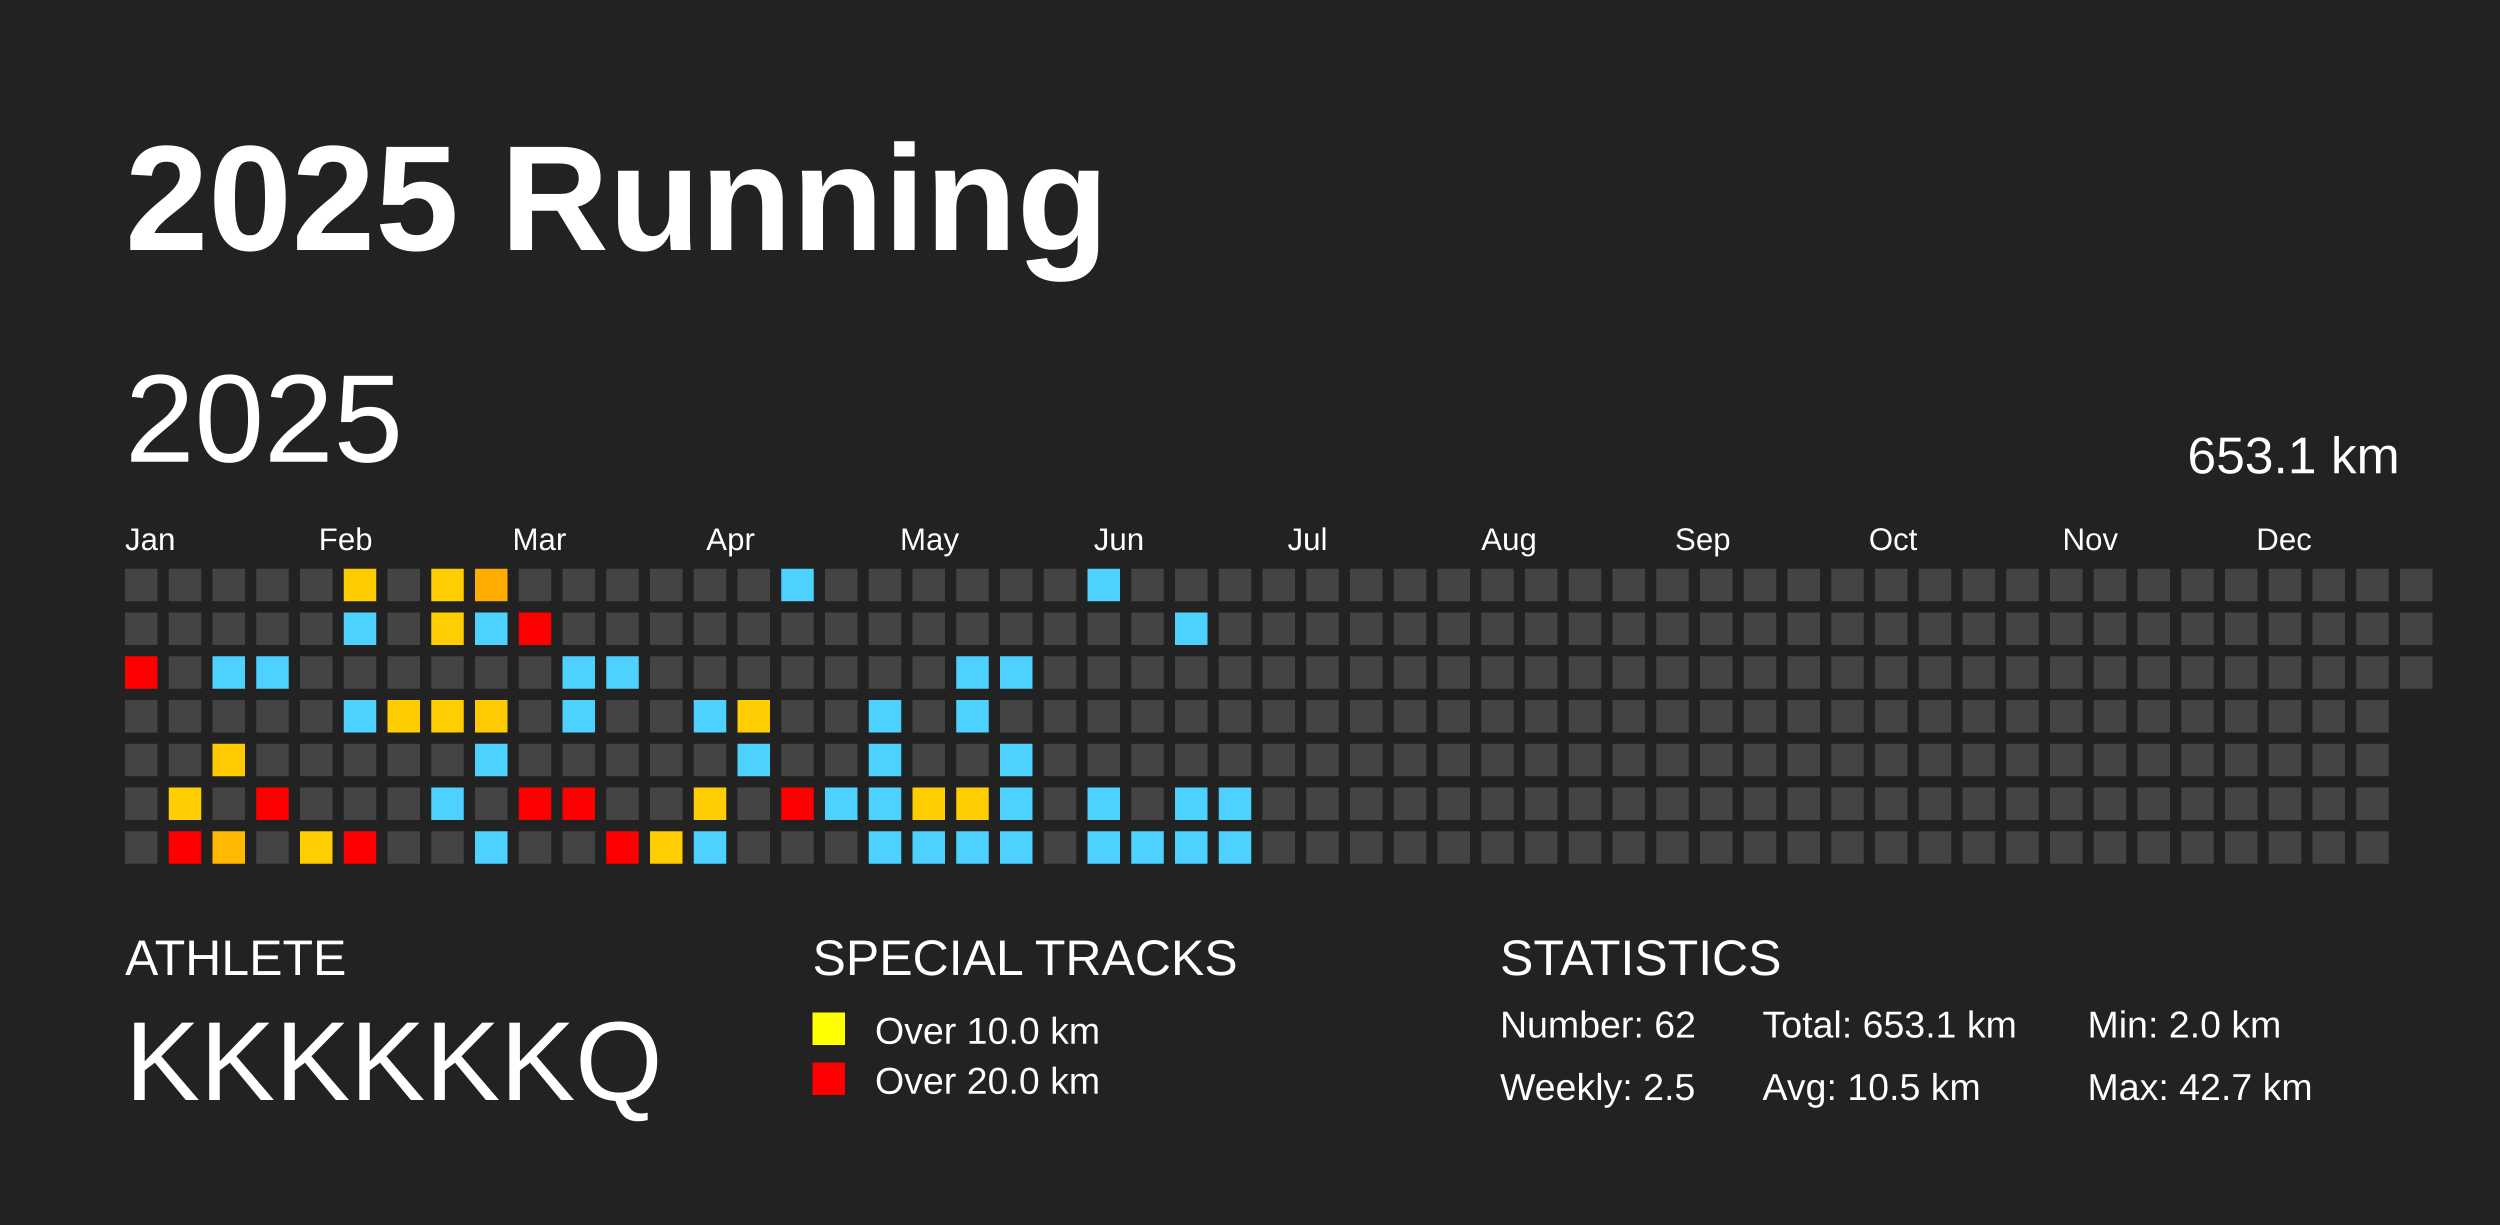
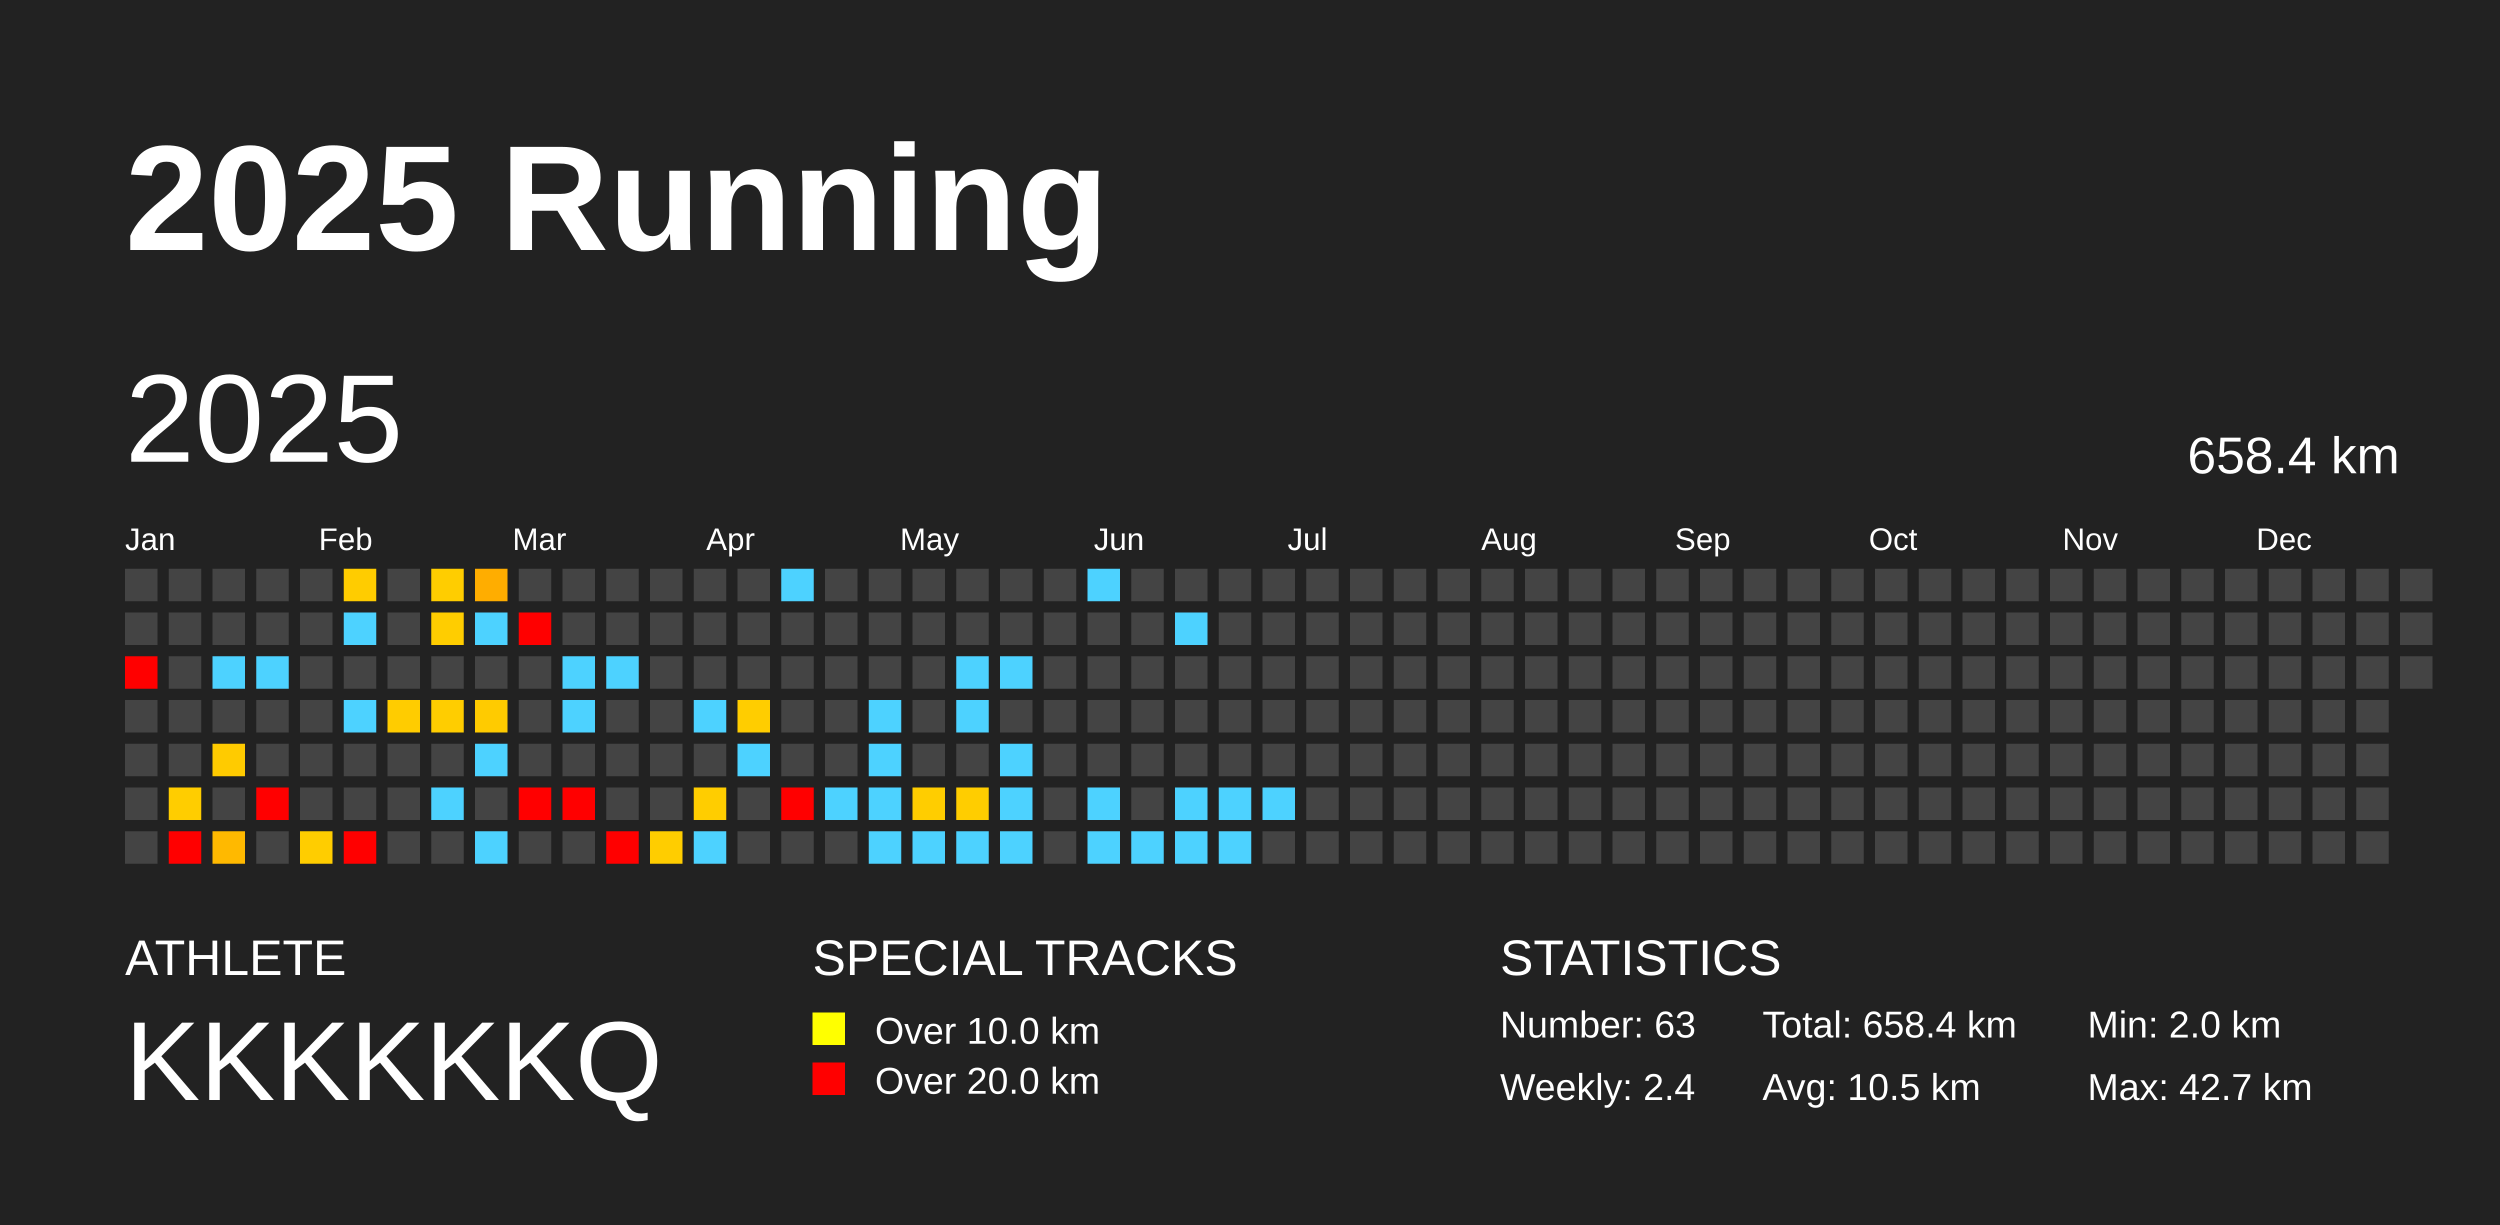
<svg xmlns="http://www.w3.org/2000/svg" baseProfile="full" height="98mm" version="1.1" viewBox="0,0,200,98" width="200mm">
  <defs />
  <rect fill="#222222" height="98" width="200" x="0" y="0" />
  <text fill="#FFFFFF" style="font-size:12px; font-family:Arial; font-weight:bold;" x="10" y="20">2025 Running</text>
  <text fill="#FFFFFF" style="font-size:4px; font-family:Arial" x="10" y="78">ATHLETE</text>
  <text fill="#FFFFFF" style="font-size:9px; font-family:Arial" x="10" y="88">KKKKKKQ</text>
  <text fill="#FFFFFF" style="font-size:4px; font-family:Arial" x="65" y="78">SPECIAL TRACKS</text>
  <rect fill="yellow" height="2.6" width="2.6" x="65" y="81" />
  <text fill="#FFFFFF" style="font-size:3px; font-family:Arial" x="70" y="83.5">Over 10.0 km</text>
  <rect fill="red" height="2.6" width="2.6" x="65" y="85" />
  <text fill="#FFFFFF" style="font-size:3px; font-family:Arial" x="70" y="87.5">Over 20.0 km</text>
  <text fill="#FFFFFF" style="font-size:4px; font-family:Arial" x="120" y="78">STATISTICS</text>
-   <text fill="#FFFFFF" style="font-size:3px; font-family:Arial" x="120" y="83">Number: 62</text>
-   <text fill="#FFFFFF" style="font-size:3px; font-family:Arial" x="120" y="88">Weekly: 2.5</text>
-   <text fill="#FFFFFF" style="font-size:3px; font-family:Arial" x="141" y="83">Total: 653.1 km</text>
+   <text fill="#FFFFFF" style="font-size:3px; font-family:Arial" x="120" y="83">Number: 63</text>
+   <text fill="#FFFFFF" style="font-size:3px; font-family:Arial" x="120" y="88">Weekly: 2.4</text>
+   <text fill="#FFFFFF" style="font-size:3px; font-family:Arial" x="141" y="83">Total: 658.4 km</text>
  <text fill="#FFFFFF" style="font-size:3px; font-family:Arial" x="141" y="88">Avg: 10.5 km</text>
  <text fill="#FFFFFF" style="font-size:3px; font-family:Arial" x="167" y="83">Min: 2.0 km</text>
  <text fill="#FFFFFF" style="font-size:3px; font-family:Arial" x="167" y="88">Max: 42.7 km</text>
  <text dominant-baseline="hanging" fill="#FFFFFF" style="font-size:10.0px; font-family:Arial;" x="10" y="30">2025</text>
-   <text dominant-baseline="hanging" fill="#FFFFFF" style="font-size:4.125px; font-family:Arial;" x="175" y="35">653.1 km</text>
+   <text dominant-baseline="hanging" fill="#FFFFFF" style="font-size:4.125px; font-family:Arial;" x="175" y="35">658.4 km</text>
  <text fill="#FFFFFF" style="font-size:2.5px; font-family:Arial" x="10.0" y="44">Jan</text>
  <text fill="#FFFFFF" style="font-size:2.5px; font-family:Arial" x="25.5" y="44">Feb</text>
  <text fill="#FFFFFF" style="font-size:2.5px; font-family:Arial" x="41.0" y="44">Mar</text>
  <text fill="#FFFFFF" style="font-size:2.5px; font-family:Arial" x="56.5" y="44">Apr</text>
  <text fill="#FFFFFF" style="font-size:2.5px; font-family:Arial" x="72.0" y="44">May</text>
  <text fill="#FFFFFF" style="font-size:2.5px; font-family:Arial" x="87.5" y="44">Jun</text>
  <text fill="#FFFFFF" style="font-size:2.5px; font-family:Arial" x="103.0" y="44">Jul</text>
  <text fill="#FFFFFF" style="font-size:2.5px; font-family:Arial" x="118.5" y="44">Aug</text>
  <text fill="#FFFFFF" style="font-size:2.5px; font-family:Arial" x="134.0" y="44">Sep</text>
  <text fill="#FFFFFF" style="font-size:2.5px; font-family:Arial" x="149.5" y="44">Oct</text>
  <text fill="#FFFFFF" style="font-size:2.5px; font-family:Arial" x="165.0" y="44">Nov</text>
  <text fill="#FFFFFF" style="font-size:2.5px; font-family:Arial" x="180.5" y="44">Dec</text>
  <rect fill="#444444" height="2.6" width="2.6" x="10.0" y="45.5" />
  <rect fill="#444444" height="2.6" width="2.6" x="10.0" y="49.0" />
  <rect fill="red" height="2.6" width="2.6" x="10.0" y="52.5" />
  <rect fill="#444444" height="2.6" width="2.6" x="10.0" y="56.0" />
  <rect fill="#444444" height="2.6" width="2.6" x="10.0" y="59.5" />
  <rect fill="#444444" height="2.6" width="2.6" x="10.0" y="63.0" />
  <rect fill="#444444" height="2.6" width="2.6" x="10.0" y="66.5" />
  <rect fill="#444444" height="2.6" width="2.6" x="13.5" y="45.5" />
  <rect fill="#444444" height="2.6" width="2.6" x="13.5" y="49.0" />
  <rect fill="#444444" height="2.6" width="2.6" x="13.5" y="52.5" />
  <rect fill="#444444" height="2.6" width="2.6" x="13.5" y="56.0" />
  <rect fill="#444444" height="2.6" width="2.6" x="13.5" y="59.5" />
  <rect fill="#ffcd00" height="2.6" width="2.6" x="13.5" y="63.0" />
  <rect fill="red" height="2.6" width="2.6" x="13.5" y="66.5" />
  <rect fill="#444444" height="2.6" width="2.6" x="17.0" y="45.5" />
  <rect fill="#444444" height="2.6" width="2.6" x="17.0" y="49.0" />
  <rect fill="#4dd2ff" height="2.6" width="2.6" x="17.0" y="52.5" />
  <rect fill="#444444" height="2.6" width="2.6" x="17.0" y="56.0" />
  <rect fill="#ffcb00" height="2.6" width="2.6" x="17.0" y="59.5" />
  <rect fill="#444444" height="2.6" width="2.6" x="17.0" y="63.0" />
  <rect fill="#ffb900" height="2.6" width="2.6" x="17.0" y="66.5" />
  <rect fill="#444444" height="2.6" width="2.6" x="20.5" y="45.5" />
  <rect fill="#444444" height="2.6" width="2.6" x="20.5" y="49.0" />
  <rect fill="#4dd2ff" height="2.6" width="2.6" x="20.5" y="52.5" />
  <rect fill="#444444" height="2.6" width="2.6" x="20.5" y="56.0" />
  <rect fill="#444444" height="2.6" width="2.6" x="20.5" y="59.5" />
  <rect fill="red" height="2.6" width="2.6" x="20.5" y="63.0" />
  <rect fill="#444444" height="2.6" width="2.6" x="20.5" y="66.5" />
  <rect fill="#444444" height="2.6" width="2.6" x="24.0" y="45.5" />
  <rect fill="#444444" height="2.6" width="2.6" x="24.0" y="49.0" />
  <rect fill="#444444" height="2.6" width="2.6" x="24.0" y="52.5" />
  <rect fill="#444444" height="2.6" width="2.6" x="24.0" y="56.0" />
  <rect fill="#444444" height="2.6" width="2.6" x="24.0" y="59.5" />
  <rect fill="#444444" height="2.6" width="2.6" x="24.0" y="63.0" />
  <rect fill="#ffcd00" height="2.6" width="2.6" x="24.0" y="66.5" />
  <rect fill="#ffcc00" height="2.6" width="2.6" x="27.5" y="45.5" />
  <rect fill="#4dd2ff" height="2.6" width="2.6" x="27.5" y="49.0" />
  <rect fill="#444444" height="2.6" width="2.6" x="27.5" y="52.5" />
  <rect fill="#4dd2ff" height="2.6" width="2.6" x="27.5" y="56.0" />
  <rect fill="#444444" height="2.6" width="2.6" x="27.5" y="59.5" />
  <rect fill="#444444" height="2.6" width="2.6" x="27.5" y="63.0" />
  <rect fill="red" height="2.6" width="2.6" x="27.5" y="66.5" />
  <rect fill="#444444" height="2.6" width="2.6" x="31.0" y="45.5" />
  <rect fill="#444444" height="2.6" width="2.6" x="31.0" y="49.0" />
  <rect fill="#444444" height="2.6" width="2.6" x="31.0" y="52.5" />
  <rect fill="#ffcc00" height="2.6" width="2.6" x="31.0" y="56.0" />
  <rect fill="#444444" height="2.6" width="2.6" x="31.0" y="59.5" />
  <rect fill="#444444" height="2.6" width="2.6" x="31.0" y="63.0" />
  <rect fill="#444444" height="2.6" width="2.6" x="31.0" y="66.5" />
  <rect fill="#ffcd00" height="2.6" width="2.6" x="34.5" y="45.5" />
  <rect fill="#ffcd00" height="2.6" width="2.6" x="34.5" y="49.0" />
  <rect fill="#444444" height="2.6" width="2.6" x="34.5" y="52.5" />
  <rect fill="#ffcd00" height="2.6" width="2.6" x="34.5" y="56.0" />
  <rect fill="#444444" height="2.6" width="2.6" x="34.5" y="59.5" />
  <rect fill="#4dd2ff" height="2.6" width="2.6" x="34.5" y="63.0" />
  <rect fill="#444444" height="2.6" width="2.6" x="34.5" y="66.5" />
  <rect fill="#ffad00" height="2.6" width="2.6" x="38.0" y="45.5" />
  <rect fill="#4dd2ff" height="2.6" width="2.6" x="38.0" y="49.0" />
  <rect fill="#444444" height="2.6" width="2.6" x="38.0" y="52.5" />
  <rect fill="#ffcb00" height="2.6" width="2.6" x="38.0" y="56.0" />
  <rect fill="#4dd2ff" height="2.6" width="2.6" x="38.0" y="59.5" />
  <rect fill="#444444" height="2.6" width="2.6" x="38.0" y="63.0" />
  <rect fill="#4dd2ff" height="2.6" width="2.6" x="38.0" y="66.5" />
  <rect fill="#444444" height="2.6" width="2.6" x="41.5" y="45.5" />
  <rect fill="red" height="2.6" width="2.6" x="41.5" y="49.0" />
  <rect fill="#444444" height="2.6" width="2.6" x="41.5" y="52.5" />
  <rect fill="#444444" height="2.6" width="2.6" x="41.5" y="56.0" />
  <rect fill="#444444" height="2.6" width="2.6" x="41.5" y="59.5" />
  <rect fill="red" height="2.6" width="2.6" x="41.5" y="63.0" />
  <rect fill="#444444" height="2.6" width="2.6" x="41.5" y="66.5" />
  <rect fill="#444444" height="2.6" width="2.6" x="45.0" y="45.5" />
  <rect fill="#444444" height="2.6" width="2.6" x="45.0" y="49.0" />
  <rect fill="#4dd2ff" height="2.6" width="2.6" x="45.0" y="52.5" />
  <rect fill="#4dd2ff" height="2.6" width="2.6" x="45.0" y="56.0" />
  <rect fill="#444444" height="2.6" width="2.6" x="45.0" y="59.5" />
  <rect fill="red" height="2.6" width="2.6" x="45.0" y="63.0" />
  <rect fill="#444444" height="2.6" width="2.6" x="45.0" y="66.5" />
  <rect fill="#444444" height="2.6" width="2.6" x="48.5" y="45.5" />
  <rect fill="#444444" height="2.6" width="2.6" x="48.5" y="49.0" />
  <rect fill="#4dd2ff" height="2.6" width="2.6" x="48.5" y="52.5" />
  <rect fill="#444444" height="2.6" width="2.6" x="48.5" y="56.0" />
  <rect fill="#444444" height="2.6" width="2.6" x="48.5" y="59.5" />
  <rect fill="#444444" height="2.6" width="2.6" x="48.5" y="63.0" />
  <rect fill="red" height="2.6" width="2.6" x="48.5" y="66.5" />
  <rect fill="#444444" height="2.6" width="2.6" x="52.0" y="45.5" />
  <rect fill="#444444" height="2.6" width="2.6" x="52.0" y="49.0" />
  <rect fill="#444444" height="2.6" width="2.6" x="52.0" y="52.5" />
  <rect fill="#444444" height="2.6" width="2.6" x="52.0" y="56.0" />
  <rect fill="#444444" height="2.6" width="2.6" x="52.0" y="59.5" />
  <rect fill="#444444" height="2.6" width="2.6" x="52.0" y="63.0" />
  <rect fill="#ffcd00" height="2.6" width="2.6" x="52.0" y="66.5" />
  <rect fill="#444444" height="2.6" width="2.6" x="55.5" y="45.5" />
  <rect fill="#444444" height="2.6" width="2.6" x="55.5" y="49.0" />
  <rect fill="#444444" height="2.6" width="2.6" x="55.5" y="52.5" />
  <rect fill="#4dd2ff" height="2.6" width="2.6" x="55.5" y="56.0" />
  <rect fill="#444444" height="2.6" width="2.6" x="55.5" y="59.5" />
  <rect fill="#ffcd00" height="2.6" width="2.6" x="55.5" y="63.0" />
  <rect fill="#4dd2ff" height="2.6" width="2.6" x="55.5" y="66.5" />
  <rect fill="#444444" height="2.6" width="2.6" x="59.0" y="45.5" />
  <rect fill="#444444" height="2.6" width="2.6" x="59.0" y="49.0" />
  <rect fill="#444444" height="2.6" width="2.6" x="59.0" y="52.5" />
  <rect fill="#ffcd00" height="2.6" width="2.6" x="59.0" y="56.0" />
  <rect fill="#4dd2ff" height="2.6" width="2.6" x="59.0" y="59.5" />
  <rect fill="#444444" height="2.6" width="2.6" x="59.0" y="63.0" />
  <rect fill="#444444" height="2.6" width="2.6" x="59.0" y="66.5" />
  <rect fill="#4dd2ff" height="2.6" width="2.6" x="62.5" y="45.5" />
  <rect fill="#444444" height="2.6" width="2.6" x="62.5" y="49.0" />
  <rect fill="#444444" height="2.6" width="2.6" x="62.5" y="52.5" />
  <rect fill="#444444" height="2.6" width="2.6" x="62.5" y="56.0" />
  <rect fill="#444444" height="2.6" width="2.6" x="62.5" y="59.5" />
  <rect fill="red" height="2.6" width="2.6" x="62.5" y="63.0" />
  <rect fill="#444444" height="2.6" width="2.6" x="62.5" y="66.5" />
  <rect fill="#444444" height="2.6" width="2.6" x="66.0" y="45.5" />
  <rect fill="#444444" height="2.6" width="2.6" x="66.0" y="49.0" />
  <rect fill="#444444" height="2.6" width="2.6" x="66.0" y="52.5" />
  <rect fill="#444444" height="2.6" width="2.6" x="66.0" y="56.0" />
  <rect fill="#444444" height="2.6" width="2.6" x="66.0" y="59.5" />
  <rect fill="#4dd2ff" height="2.6" width="2.6" x="66.0" y="63.0" />
  <rect fill="#444444" height="2.6" width="2.6" x="66.0" y="66.5" />
  <rect fill="#444444" height="2.6" width="2.6" x="69.5" y="45.5" />
  <rect fill="#444444" height="2.6" width="2.6" x="69.5" y="49.0" />
  <rect fill="#444444" height="2.6" width="2.6" x="69.5" y="52.5" />
  <rect fill="#4dd2ff" height="2.6" width="2.6" x="69.5" y="56.0" />
  <rect fill="#4dd2ff" height="2.6" width="2.6" x="69.5" y="59.5" />
  <rect fill="#4dd2ff" height="2.6" width="2.6" x="69.5" y="63.0" />
  <rect fill="#4dd2ff" height="2.6" width="2.6" x="69.5" y="66.5" />
  <rect fill="#444444" height="2.6" width="2.6" x="73.0" y="45.5" />
  <rect fill="#444444" height="2.6" width="2.6" x="73.0" y="49.0" />
  <rect fill="#444444" height="2.6" width="2.6" x="73.0" y="52.5" />
  <rect fill="#444444" height="2.6" width="2.6" x="73.0" y="56.0" />
  <rect fill="#444444" height="2.6" width="2.6" x="73.0" y="59.5" />
  <rect fill="#ffcd00" height="2.6" width="2.6" x="73.0" y="63.0" />
  <rect fill="#4dd2ff" height="2.6" width="2.6" x="73.0" y="66.5" />
  <rect fill="#444444" height="2.6" width="2.6" x="76.5" y="45.5" />
  <rect fill="#444444" height="2.6" width="2.6" x="76.5" y="49.0" />
  <rect fill="#4dd2ff" height="2.6" width="2.6" x="76.5" y="52.5" />
  <rect fill="#4dd2ff" height="2.6" width="2.6" x="76.5" y="56.0" />
  <rect fill="#444444" height="2.6" width="2.6" x="76.5" y="59.5" />
  <rect fill="#ffcd00" height="2.6" width="2.6" x="76.5" y="63.0" />
  <rect fill="#4dd2ff" height="2.6" width="2.6" x="76.5" y="66.5" />
  <rect fill="#444444" height="2.6" width="2.6" x="80.0" y="45.5" />
  <rect fill="#444444" height="2.6" width="2.6" x="80.0" y="49.0" />
  <rect fill="#4dd2ff" height="2.6" width="2.6" x="80.0" y="52.5" />
  <rect fill="#444444" height="2.6" width="2.6" x="80.0" y="56.0" />
  <rect fill="#4dd2ff" height="2.6" width="2.6" x="80.0" y="59.5" />
  <rect fill="#4dd2ff" height="2.6" width="2.6" x="80.0" y="63.0" />
  <rect fill="#4dd2ff" height="2.6" width="2.6" x="80.0" y="66.5" />
  <rect fill="#444444" height="2.6" width="2.6" x="83.5" y="45.5" />
  <rect fill="#444444" height="2.6" width="2.6" x="83.5" y="49.0" />
  <rect fill="#444444" height="2.6" width="2.6" x="83.5" y="52.5" />
  <rect fill="#444444" height="2.6" width="2.6" x="83.5" y="56.0" />
  <rect fill="#444444" height="2.6" width="2.6" x="83.5" y="59.5" />
  <rect fill="#444444" height="2.6" width="2.6" x="83.5" y="63.0" />
  <rect fill="#444444" height="2.6" width="2.6" x="83.5" y="66.5" />
  <rect fill="#4dd2ff" height="2.6" width="2.6" x="87.0" y="45.5" />
  <rect fill="#444444" height="2.6" width="2.6" x="87.0" y="49.0" />
  <rect fill="#444444" height="2.6" width="2.6" x="87.0" y="52.5" />
  <rect fill="#444444" height="2.6" width="2.6" x="87.0" y="56.0" />
  <rect fill="#444444" height="2.6" width="2.6" x="87.0" y="59.5" />
  <rect fill="#4dd2ff" height="2.6" width="2.6" x="87.0" y="63.0" />
  <rect fill="#4dd2ff" height="2.6" width="2.6" x="87.0" y="66.5" />
  <rect fill="#444444" height="2.6" width="2.6" x="90.5" y="45.5" />
  <rect fill="#444444" height="2.6" width="2.6" x="90.5" y="49.0" />
  <rect fill="#444444" height="2.6" width="2.6" x="90.5" y="52.5" />
  <rect fill="#444444" height="2.6" width="2.6" x="90.5" y="56.0" />
  <rect fill="#444444" height="2.6" width="2.6" x="90.5" y="59.5" />
  <rect fill="#444444" height="2.6" width="2.6" x="90.5" y="63.0" />
  <rect fill="#4dd2ff" height="2.6" width="2.6" x="90.5" y="66.5" />
  <rect fill="#444444" height="2.6" width="2.6" x="94.0" y="45.5" />
  <rect fill="#4dd2ff" height="2.6" width="2.6" x="94.0" y="49.0" />
  <rect fill="#444444" height="2.6" width="2.6" x="94.0" y="52.5" />
  <rect fill="#444444" height="2.6" width="2.6" x="94.0" y="56.0" />
  <rect fill="#444444" height="2.6" width="2.6" x="94.0" y="59.5" />
  <rect fill="#4dd2ff" height="2.6" width="2.6" x="94.0" y="63.0" />
  <rect fill="#4dd2ff" height="2.6" width="2.6" x="94.0" y="66.5" />
  <rect fill="#444444" height="2.6" width="2.6" x="97.5" y="45.5" />
  <rect fill="#444444" height="2.6" width="2.6" x="97.5" y="49.0" />
  <rect fill="#444444" height="2.6" width="2.6" x="97.5" y="52.5" />
  <rect fill="#444444" height="2.6" width="2.6" x="97.5" y="56.0" />
  <rect fill="#444444" height="2.6" width="2.6" x="97.5" y="59.5" />
  <rect fill="#4dd2ff" height="2.6" width="2.6" x="97.5" y="63.0" />
  <rect fill="#4dd2ff" height="2.6" width="2.6" x="97.5" y="66.5" />
  <rect fill="#444444" height="2.6" width="2.6" x="101.0" y="45.5" />
  <rect fill="#444444" height="2.6" width="2.6" x="101.0" y="49.0" />
  <rect fill="#444444" height="2.6" width="2.6" x="101.0" y="52.5" />
  <rect fill="#444444" height="2.6" width="2.6" x="101.0" y="56.0" />
  <rect fill="#444444" height="2.6" width="2.6" x="101.0" y="59.5" />
-   <rect fill="#444444" height="2.6" width="2.6" x="101.0" y="63.0" />
+   <rect fill="#4dd2ff" height="2.6" width="2.6" x="101.0" y="63.0" />
  <rect fill="#444444" height="2.6" width="2.6" x="101.0" y="66.5" />
  <rect fill="#444444" height="2.6" width="2.6" x="104.5" y="45.5" />
  <rect fill="#444444" height="2.6" width="2.6" x="104.5" y="49.0" />
  <rect fill="#444444" height="2.6" width="2.6" x="104.5" y="52.5" />
  <rect fill="#444444" height="2.6" width="2.6" x="104.5" y="56.0" />
  <rect fill="#444444" height="2.6" width="2.6" x="104.5" y="59.5" />
  <rect fill="#444444" height="2.6" width="2.6" x="104.5" y="63.0" />
  <rect fill="#444444" height="2.6" width="2.6" x="104.5" y="66.5" />
  <rect fill="#444444" height="2.6" width="2.6" x="108.0" y="45.5" />
  <rect fill="#444444" height="2.6" width="2.6" x="108.0" y="49.0" />
  <rect fill="#444444" height="2.6" width="2.6" x="108.0" y="52.5" />
  <rect fill="#444444" height="2.6" width="2.6" x="108.0" y="56.0" />
  <rect fill="#444444" height="2.6" width="2.6" x="108.0" y="59.5" />
  <rect fill="#444444" height="2.6" width="2.6" x="108.0" y="63.0" />
  <rect fill="#444444" height="2.6" width="2.6" x="108.0" y="66.5" />
  <rect fill="#444444" height="2.6" width="2.6" x="111.5" y="45.5" />
  <rect fill="#444444" height="2.6" width="2.6" x="111.5" y="49.0" />
  <rect fill="#444444" height="2.6" width="2.6" x="111.5" y="52.5" />
  <rect fill="#444444" height="2.6" width="2.6" x="111.5" y="56.0" />
  <rect fill="#444444" height="2.6" width="2.6" x="111.5" y="59.5" />
  <rect fill="#444444" height="2.6" width="2.6" x="111.5" y="63.0" />
  <rect fill="#444444" height="2.6" width="2.6" x="111.5" y="66.5" />
  <rect fill="#444444" height="2.6" width="2.6" x="115.0" y="45.5" />
  <rect fill="#444444" height="2.6" width="2.6" x="115.0" y="49.0" />
  <rect fill="#444444" height="2.6" width="2.6" x="115.0" y="52.5" />
  <rect fill="#444444" height="2.6" width="2.6" x="115.0" y="56.0" />
  <rect fill="#444444" height="2.6" width="2.6" x="115.0" y="59.5" />
  <rect fill="#444444" height="2.6" width="2.6" x="115.0" y="63.0" />
  <rect fill="#444444" height="2.6" width="2.6" x="115.0" y="66.5" />
  <rect fill="#444444" height="2.6" width="2.6" x="118.5" y="45.5" />
  <rect fill="#444444" height="2.6" width="2.6" x="118.5" y="49.0" />
  <rect fill="#444444" height="2.6" width="2.6" x="118.5" y="52.5" />
  <rect fill="#444444" height="2.6" width="2.6" x="118.5" y="56.0" />
  <rect fill="#444444" height="2.6" width="2.6" x="118.5" y="59.5" />
  <rect fill="#444444" height="2.6" width="2.6" x="118.5" y="63.0" />
  <rect fill="#444444" height="2.6" width="2.6" x="118.5" y="66.5" />
  <rect fill="#444444" height="2.6" width="2.6" x="122.0" y="45.5" />
  <rect fill="#444444" height="2.6" width="2.6" x="122.0" y="49.0" />
  <rect fill="#444444" height="2.6" width="2.6" x="122.0" y="52.5" />
  <rect fill="#444444" height="2.6" width="2.6" x="122.0" y="56.0" />
  <rect fill="#444444" height="2.6" width="2.6" x="122.0" y="59.5" />
  <rect fill="#444444" height="2.6" width="2.6" x="122.0" y="63.0" />
  <rect fill="#444444" height="2.6" width="2.6" x="122.0" y="66.5" />
  <rect fill="#444444" height="2.6" width="2.6" x="125.5" y="45.5" />
  <rect fill="#444444" height="2.6" width="2.6" x="125.5" y="49.0" />
  <rect fill="#444444" height="2.6" width="2.6" x="125.5" y="52.5" />
  <rect fill="#444444" height="2.6" width="2.6" x="125.5" y="56.0" />
  <rect fill="#444444" height="2.6" width="2.6" x="125.5" y="59.5" />
  <rect fill="#444444" height="2.6" width="2.6" x="125.5" y="63.0" />
  <rect fill="#444444" height="2.6" width="2.6" x="125.5" y="66.5" />
  <rect fill="#444444" height="2.6" width="2.6" x="129.0" y="45.5" />
  <rect fill="#444444" height="2.6" width="2.6" x="129.0" y="49.0" />
  <rect fill="#444444" height="2.6" width="2.6" x="129.0" y="52.5" />
  <rect fill="#444444" height="2.6" width="2.6" x="129.0" y="56.0" />
  <rect fill="#444444" height="2.6" width="2.6" x="129.0" y="59.5" />
  <rect fill="#444444" height="2.6" width="2.6" x="129.0" y="63.0" />
  <rect fill="#444444" height="2.6" width="2.6" x="129.0" y="66.5" />
  <rect fill="#444444" height="2.6" width="2.6" x="132.5" y="45.5" />
  <rect fill="#444444" height="2.6" width="2.6" x="132.5" y="49.0" />
  <rect fill="#444444" height="2.6" width="2.6" x="132.5" y="52.5" />
  <rect fill="#444444" height="2.6" width="2.6" x="132.5" y="56.0" />
  <rect fill="#444444" height="2.6" width="2.6" x="132.5" y="59.5" />
  <rect fill="#444444" height="2.6" width="2.6" x="132.5" y="63.0" />
  <rect fill="#444444" height="2.6" width="2.6" x="132.5" y="66.5" />
  <rect fill="#444444" height="2.6" width="2.6" x="136.0" y="45.5" />
  <rect fill="#444444" height="2.6" width="2.6" x="136.0" y="49.0" />
  <rect fill="#444444" height="2.6" width="2.6" x="136.0" y="52.5" />
  <rect fill="#444444" height="2.6" width="2.6" x="136.0" y="56.0" />
  <rect fill="#444444" height="2.6" width="2.6" x="136.0" y="59.5" />
  <rect fill="#444444" height="2.6" width="2.6" x="136.0" y="63.0" />
  <rect fill="#444444" height="2.6" width="2.6" x="136.0" y="66.5" />
  <rect fill="#444444" height="2.6" width="2.6" x="139.5" y="45.5" />
  <rect fill="#444444" height="2.6" width="2.6" x="139.5" y="49.0" />
  <rect fill="#444444" height="2.6" width="2.6" x="139.5" y="52.5" />
  <rect fill="#444444" height="2.6" width="2.6" x="139.5" y="56.0" />
  <rect fill="#444444" height="2.6" width="2.6" x="139.5" y="59.5" />
  <rect fill="#444444" height="2.6" width="2.6" x="139.5" y="63.0" />
  <rect fill="#444444" height="2.6" width="2.6" x="139.5" y="66.5" />
  <rect fill="#444444" height="2.6" width="2.6" x="143.0" y="45.5" />
  <rect fill="#444444" height="2.6" width="2.6" x="143.0" y="49.0" />
  <rect fill="#444444" height="2.6" width="2.6" x="143.0" y="52.5" />
  <rect fill="#444444" height="2.6" width="2.6" x="143.0" y="56.0" />
  <rect fill="#444444" height="2.6" width="2.6" x="143.0" y="59.5" />
  <rect fill="#444444" height="2.6" width="2.6" x="143.0" y="63.0" />
  <rect fill="#444444" height="2.6" width="2.6" x="143.0" y="66.5" />
  <rect fill="#444444" height="2.6" width="2.6" x="146.5" y="45.5" />
  <rect fill="#444444" height="2.6" width="2.6" x="146.5" y="49.0" />
  <rect fill="#444444" height="2.6" width="2.6" x="146.5" y="52.5" />
  <rect fill="#444444" height="2.6" width="2.6" x="146.5" y="56.0" />
  <rect fill="#444444" height="2.6" width="2.6" x="146.5" y="59.5" />
  <rect fill="#444444" height="2.6" width="2.6" x="146.5" y="63.0" />
  <rect fill="#444444" height="2.6" width="2.6" x="146.5" y="66.5" />
  <rect fill="#444444" height="2.6" width="2.6" x="150.0" y="45.5" />
  <rect fill="#444444" height="2.6" width="2.6" x="150.0" y="49.0" />
  <rect fill="#444444" height="2.6" width="2.6" x="150.0" y="52.5" />
  <rect fill="#444444" height="2.6" width="2.6" x="150.0" y="56.0" />
  <rect fill="#444444" height="2.6" width="2.6" x="150.0" y="59.5" />
  <rect fill="#444444" height="2.6" width="2.6" x="150.0" y="63.0" />
  <rect fill="#444444" height="2.6" width="2.6" x="150.0" y="66.5" />
  <rect fill="#444444" height="2.6" width="2.6" x="153.5" y="45.5" />
  <rect fill="#444444" height="2.6" width="2.6" x="153.5" y="49.0" />
  <rect fill="#444444" height="2.6" width="2.6" x="153.5" y="52.5" />
  <rect fill="#444444" height="2.6" width="2.6" x="153.5" y="56.0" />
  <rect fill="#444444" height="2.6" width="2.6" x="153.5" y="59.5" />
  <rect fill="#444444" height="2.6" width="2.6" x="153.5" y="63.0" />
  <rect fill="#444444" height="2.6" width="2.6" x="153.5" y="66.5" />
  <rect fill="#444444" height="2.6" width="2.6" x="157.0" y="45.5" />
  <rect fill="#444444" height="2.6" width="2.6" x="157.0" y="49.0" />
  <rect fill="#444444" height="2.6" width="2.6" x="157.0" y="52.5" />
  <rect fill="#444444" height="2.6" width="2.6" x="157.0" y="56.0" />
  <rect fill="#444444" height="2.6" width="2.6" x="157.0" y="59.5" />
  <rect fill="#444444" height="2.6" width="2.6" x="157.0" y="63.0" />
  <rect fill="#444444" height="2.6" width="2.6" x="157.0" y="66.5" />
  <rect fill="#444444" height="2.6" width="2.6" x="160.5" y="45.5" />
  <rect fill="#444444" height="2.6" width="2.6" x="160.5" y="49.0" />
  <rect fill="#444444" height="2.6" width="2.6" x="160.5" y="52.5" />
  <rect fill="#444444" height="2.6" width="2.6" x="160.5" y="56.0" />
  <rect fill="#444444" height="2.6" width="2.6" x="160.5" y="59.5" />
  <rect fill="#444444" height="2.6" width="2.6" x="160.5" y="63.0" />
  <rect fill="#444444" height="2.6" width="2.6" x="160.5" y="66.5" />
  <rect fill="#444444" height="2.6" width="2.6" x="164.0" y="45.5" />
  <rect fill="#444444" height="2.6" width="2.6" x="164.0" y="49.0" />
  <rect fill="#444444" height="2.6" width="2.6" x="164.0" y="52.5" />
  <rect fill="#444444" height="2.6" width="2.6" x="164.0" y="56.0" />
  <rect fill="#444444" height="2.6" width="2.6" x="164.0" y="59.5" />
  <rect fill="#444444" height="2.6" width="2.6" x="164.0" y="63.0" />
  <rect fill="#444444" height="2.6" width="2.6" x="164.0" y="66.5" />
  <rect fill="#444444" height="2.6" width="2.6" x="167.5" y="45.5" />
  <rect fill="#444444" height="2.6" width="2.6" x="167.5" y="49.0" />
  <rect fill="#444444" height="2.6" width="2.6" x="167.5" y="52.5" />
  <rect fill="#444444" height="2.6" width="2.6" x="167.5" y="56.0" />
  <rect fill="#444444" height="2.6" width="2.6" x="167.5" y="59.5" />
  <rect fill="#444444" height="2.6" width="2.6" x="167.5" y="63.0" />
  <rect fill="#444444" height="2.6" width="2.6" x="167.5" y="66.5" />
  <rect fill="#444444" height="2.6" width="2.6" x="171.0" y="45.5" />
  <rect fill="#444444" height="2.6" width="2.6" x="171.0" y="49.0" />
  <rect fill="#444444" height="2.6" width="2.6" x="171.0" y="52.5" />
  <rect fill="#444444" height="2.6" width="2.6" x="171.0" y="56.0" />
  <rect fill="#444444" height="2.6" width="2.6" x="171.0" y="59.5" />
  <rect fill="#444444" height="2.6" width="2.6" x="171.0" y="63.0" />
  <rect fill="#444444" height="2.6" width="2.6" x="171.0" y="66.5" />
  <rect fill="#444444" height="2.6" width="2.6" x="174.5" y="45.5" />
  <rect fill="#444444" height="2.6" width="2.6" x="174.5" y="49.0" />
  <rect fill="#444444" height="2.6" width="2.6" x="174.5" y="52.5" />
  <rect fill="#444444" height="2.6" width="2.6" x="174.5" y="56.0" />
  <rect fill="#444444" height="2.6" width="2.6" x="174.5" y="59.5" />
  <rect fill="#444444" height="2.6" width="2.6" x="174.5" y="63.0" />
  <rect fill="#444444" height="2.6" width="2.6" x="174.5" y="66.5" />
  <rect fill="#444444" height="2.6" width="2.6" x="178.0" y="45.5" />
  <rect fill="#444444" height="2.6" width="2.6" x="178.0" y="49.0" />
  <rect fill="#444444" height="2.6" width="2.6" x="178.0" y="52.5" />
  <rect fill="#444444" height="2.6" width="2.6" x="178.0" y="56.0" />
  <rect fill="#444444" height="2.6" width="2.6" x="178.0" y="59.5" />
  <rect fill="#444444" height="2.6" width="2.6" x="178.0" y="63.0" />
  <rect fill="#444444" height="2.6" width="2.6" x="178.0" y="66.5" />
  <rect fill="#444444" height="2.6" width="2.6" x="181.5" y="45.5" />
  <rect fill="#444444" height="2.6" width="2.6" x="181.5" y="49.0" />
  <rect fill="#444444" height="2.6" width="2.6" x="181.5" y="52.5" />
  <rect fill="#444444" height="2.6" width="2.6" x="181.5" y="56.0" />
  <rect fill="#444444" height="2.6" width="2.6" x="181.5" y="59.5" />
  <rect fill="#444444" height="2.6" width="2.6" x="181.5" y="63.0" />
  <rect fill="#444444" height="2.6" width="2.6" x="181.5" y="66.5" />
  <rect fill="#444444" height="2.6" width="2.6" x="185.0" y="45.5" />
  <rect fill="#444444" height="2.6" width="2.6" x="185.0" y="49.0" />
  <rect fill="#444444" height="2.6" width="2.6" x="185.0" y="52.5" />
  <rect fill="#444444" height="2.6" width="2.6" x="185.0" y="56.0" />
  <rect fill="#444444" height="2.6" width="2.6" x="185.0" y="59.5" />
  <rect fill="#444444" height="2.6" width="2.6" x="185.0" y="63.0" />
  <rect fill="#444444" height="2.6" width="2.6" x="185.0" y="66.5" />
  <rect fill="#444444" height="2.6" width="2.6" x="188.5" y="45.5" />
  <rect fill="#444444" height="2.6" width="2.6" x="188.5" y="49.0" />
  <rect fill="#444444" height="2.6" width="2.6" x="188.5" y="52.5" />
  <rect fill="#444444" height="2.6" width="2.6" x="188.5" y="56.0" />
  <rect fill="#444444" height="2.6" width="2.6" x="188.5" y="59.5" />
  <rect fill="#444444" height="2.6" width="2.6" x="188.5" y="63.0" />
  <rect fill="#444444" height="2.6" width="2.6" x="188.5" y="66.5" />
  <rect fill="#444444" height="2.6" width="2.6" x="192.0" y="45.5" />
  <rect fill="#444444" height="2.6" width="2.6" x="192.0" y="49.0" />
  <rect fill="#444444" height="2.6" width="2.6" x="192.0" y="52.5" />
</svg>
